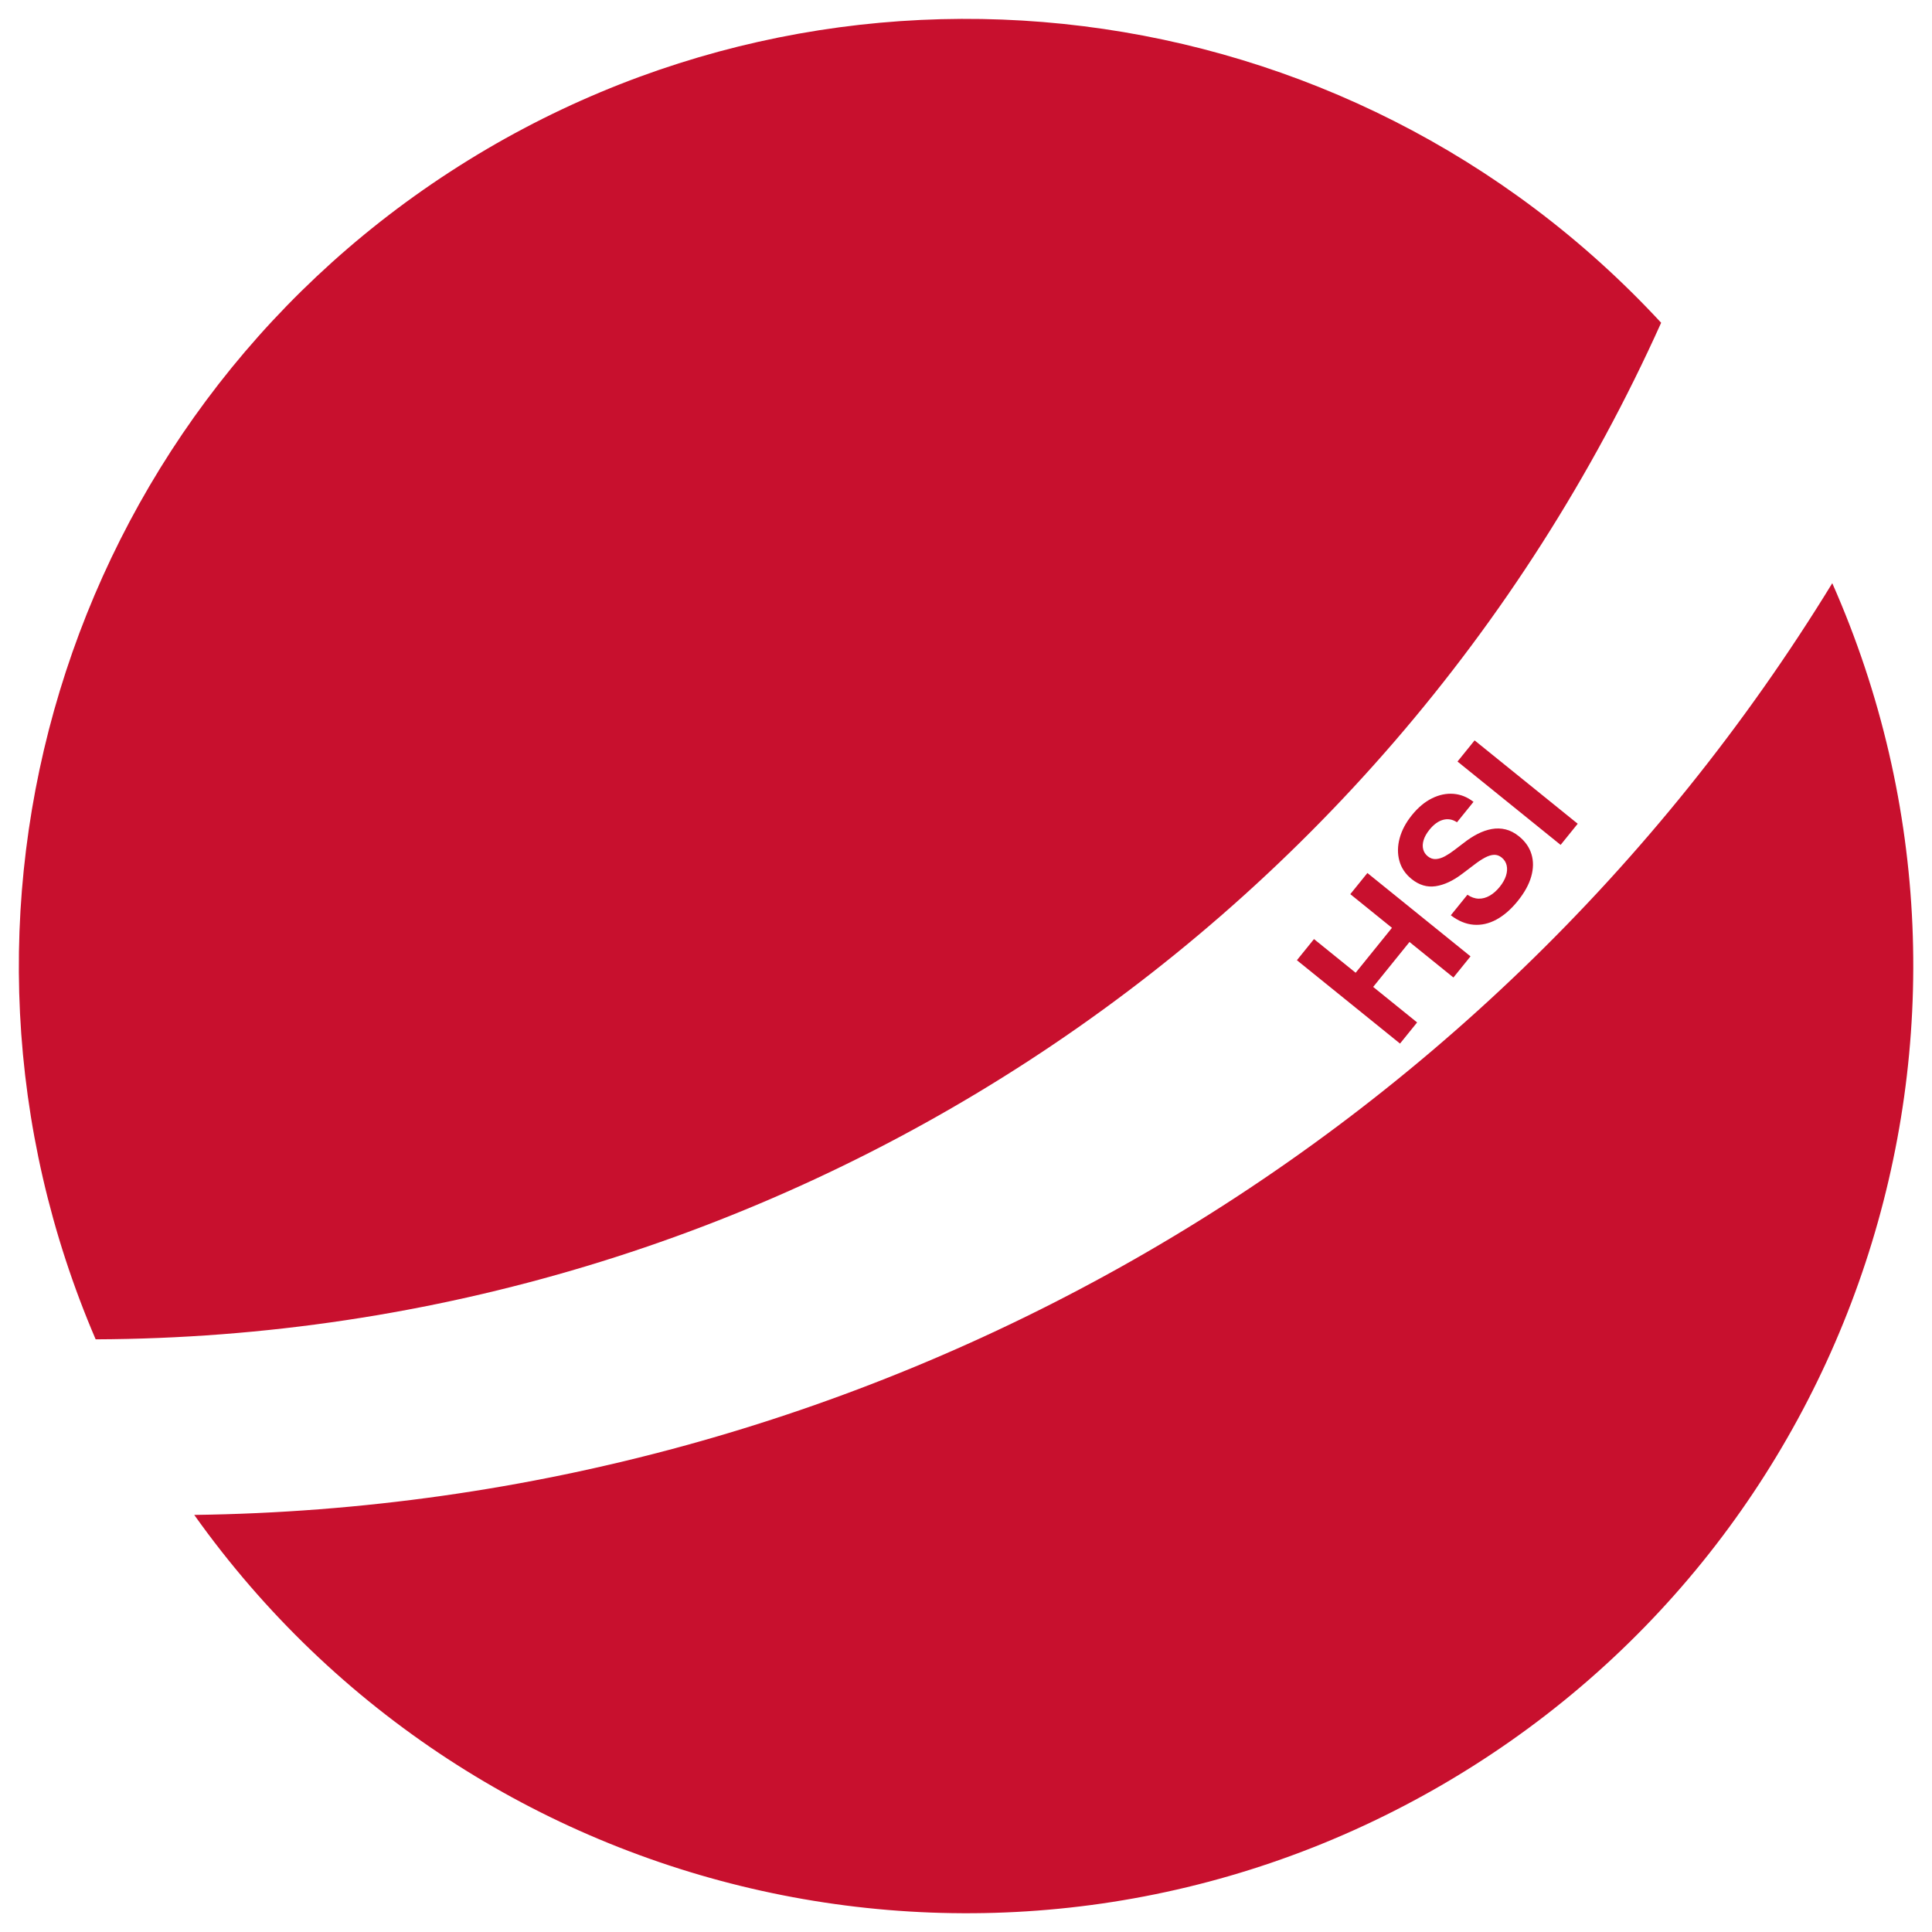
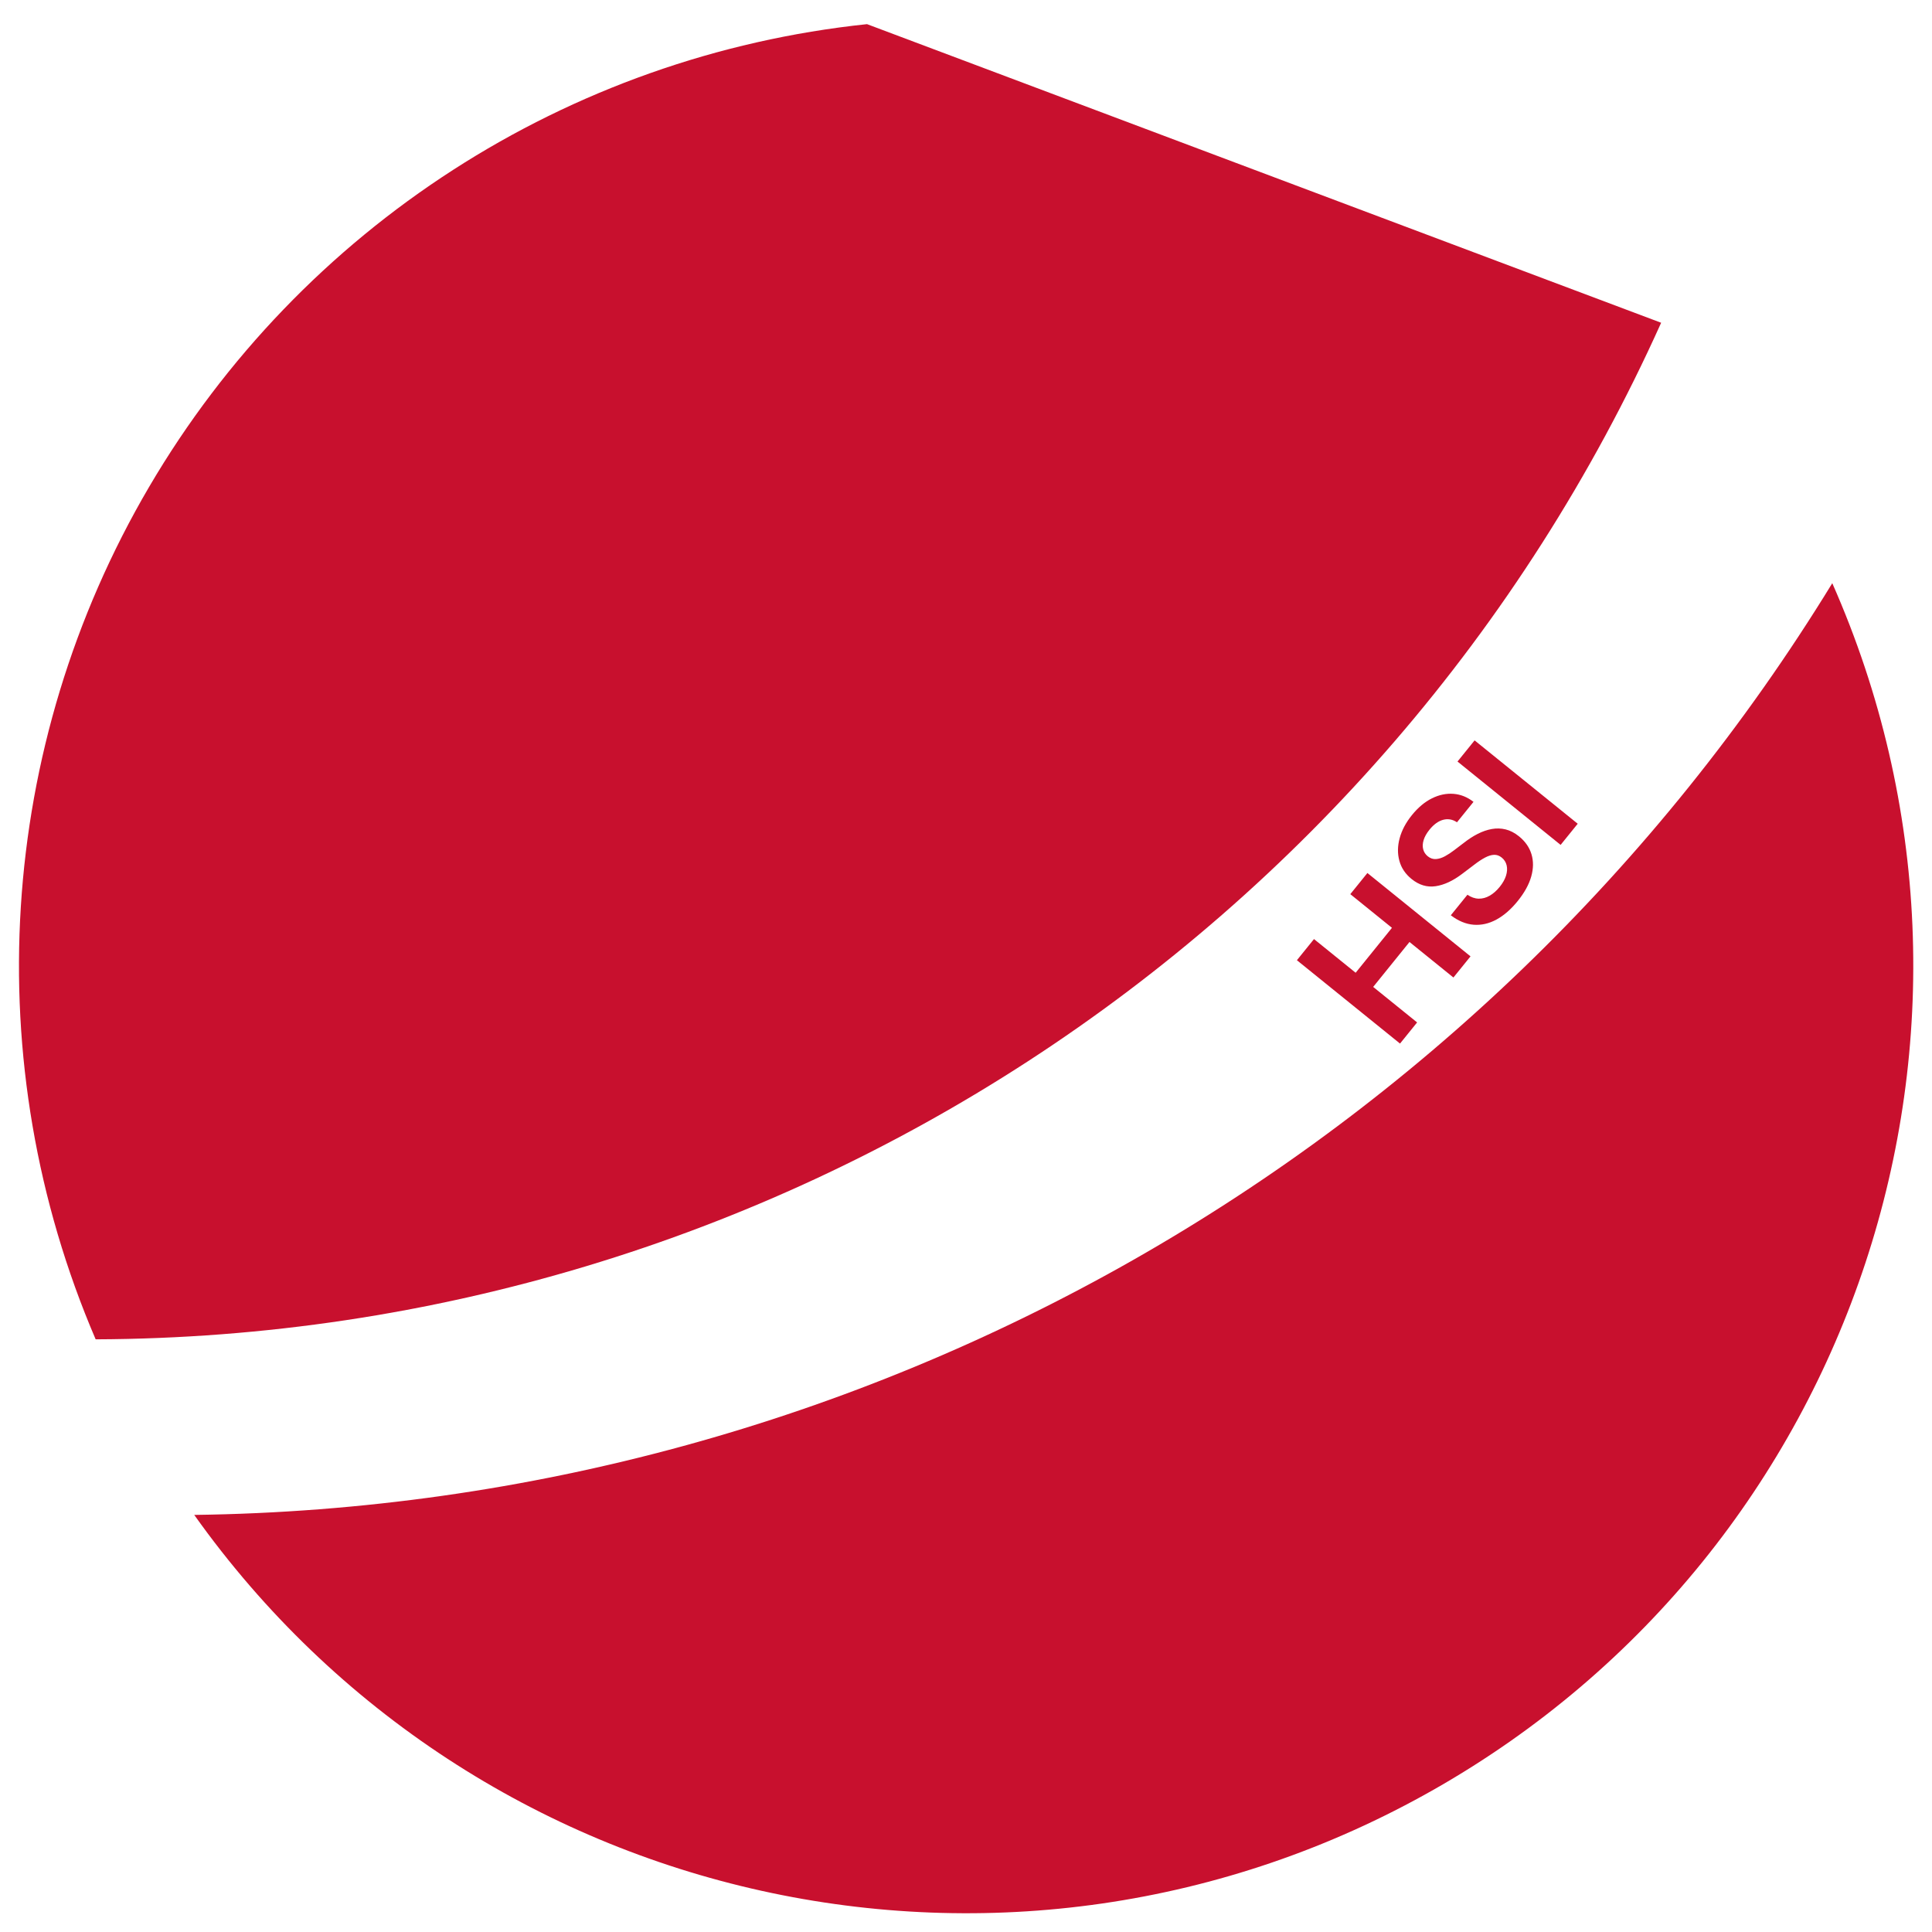
<svg xmlns="http://www.w3.org/2000/svg" viewBox="-102.0 -102.0 204.0 204.0" role="img" aria-label="HSI">
  <g fill="#c8102e">
-     <path d="M-91.90 39.42 A100.00 100.00 0 0 1 73.40 -67.92 A182.00 182.00 0 0 1 -91.90 39.42Z" />
+     <path d="M-10.45 -99.45 A100.00 100.00 0 0 0 -91.90 39.42 A182.00 182.00 0 0 0 73.40 -67.92Z" />
    <path d="M-81.49 57.96 A100.00 100.00 0 0 0 91.47 -40.42 A206.00 206.00 0 0 1 -81.49 57.96Z" />
    <path d="M45.828 8.191 34.94 -0.61 36.745 -2.843 41.143 0.713 44.977 -4.031 40.579 -7.586 42.384 -9.819 53.272 -1.018 51.467 1.215 46.828 -2.535 42.994 2.209 47.633 5.958Z M58.252 -6.855Q57.196 -5.549 56.012 -4.905Q54.827 -4.261 53.602 -4.357Q52.377 -4.453 51.191 -5.355L52.946 -7.525Q53.531 -7.123 54.13 -7.11Q54.729 -7.097 55.298 -7.425Q55.867 -7.752 56.352 -8.353Q56.834 -8.949 57.019 -9.533Q57.204 -10.118 57.089 -10.619Q56.974 -11.12 56.563 -11.452Q56.187 -11.756 55.756 -11.739Q55.326 -11.722 54.807 -11.449Q54.288 -11.176 53.665 -10.694L52.4 -9.737Q50.945 -8.628 49.592 -8.426Q48.238 -8.223 47.05 -9.184Q46.066 -9.979 45.759 -11.108Q45.451 -12.237 45.789 -13.492Q46.127 -14.748 47.083 -15.93Q48.059 -17.139 49.199 -17.703Q50.339 -18.268 51.478 -18.178Q52.617 -18.087 53.587 -17.332L51.844 -15.176Q51.139 -15.641 50.377 -15.435Q49.615 -15.229 48.941 -14.395Q48.482 -13.828 48.321 -13.294Q48.159 -12.761 48.276 -12.32Q48.392 -11.88 48.758 -11.584Q49.158 -11.261 49.62 -11.291Q50.081 -11.322 50.57 -11.586Q51.058 -11.851 51.538 -12.221L52.572 -13.008Q53.284 -13.569 54.027 -13.949Q54.77 -14.328 55.513 -14.463Q56.256 -14.598 56.98 -14.422Q57.705 -14.245 58.39 -13.692Q59.38 -12.891 59.71 -11.799Q60.04 -10.706 59.681 -9.443Q59.323 -8.179 58.252 -6.855Z M53.703 -23.822 64.591 -15.021 62.786 -12.788 51.898 -21.589Z" />
  </g>
</svg>
